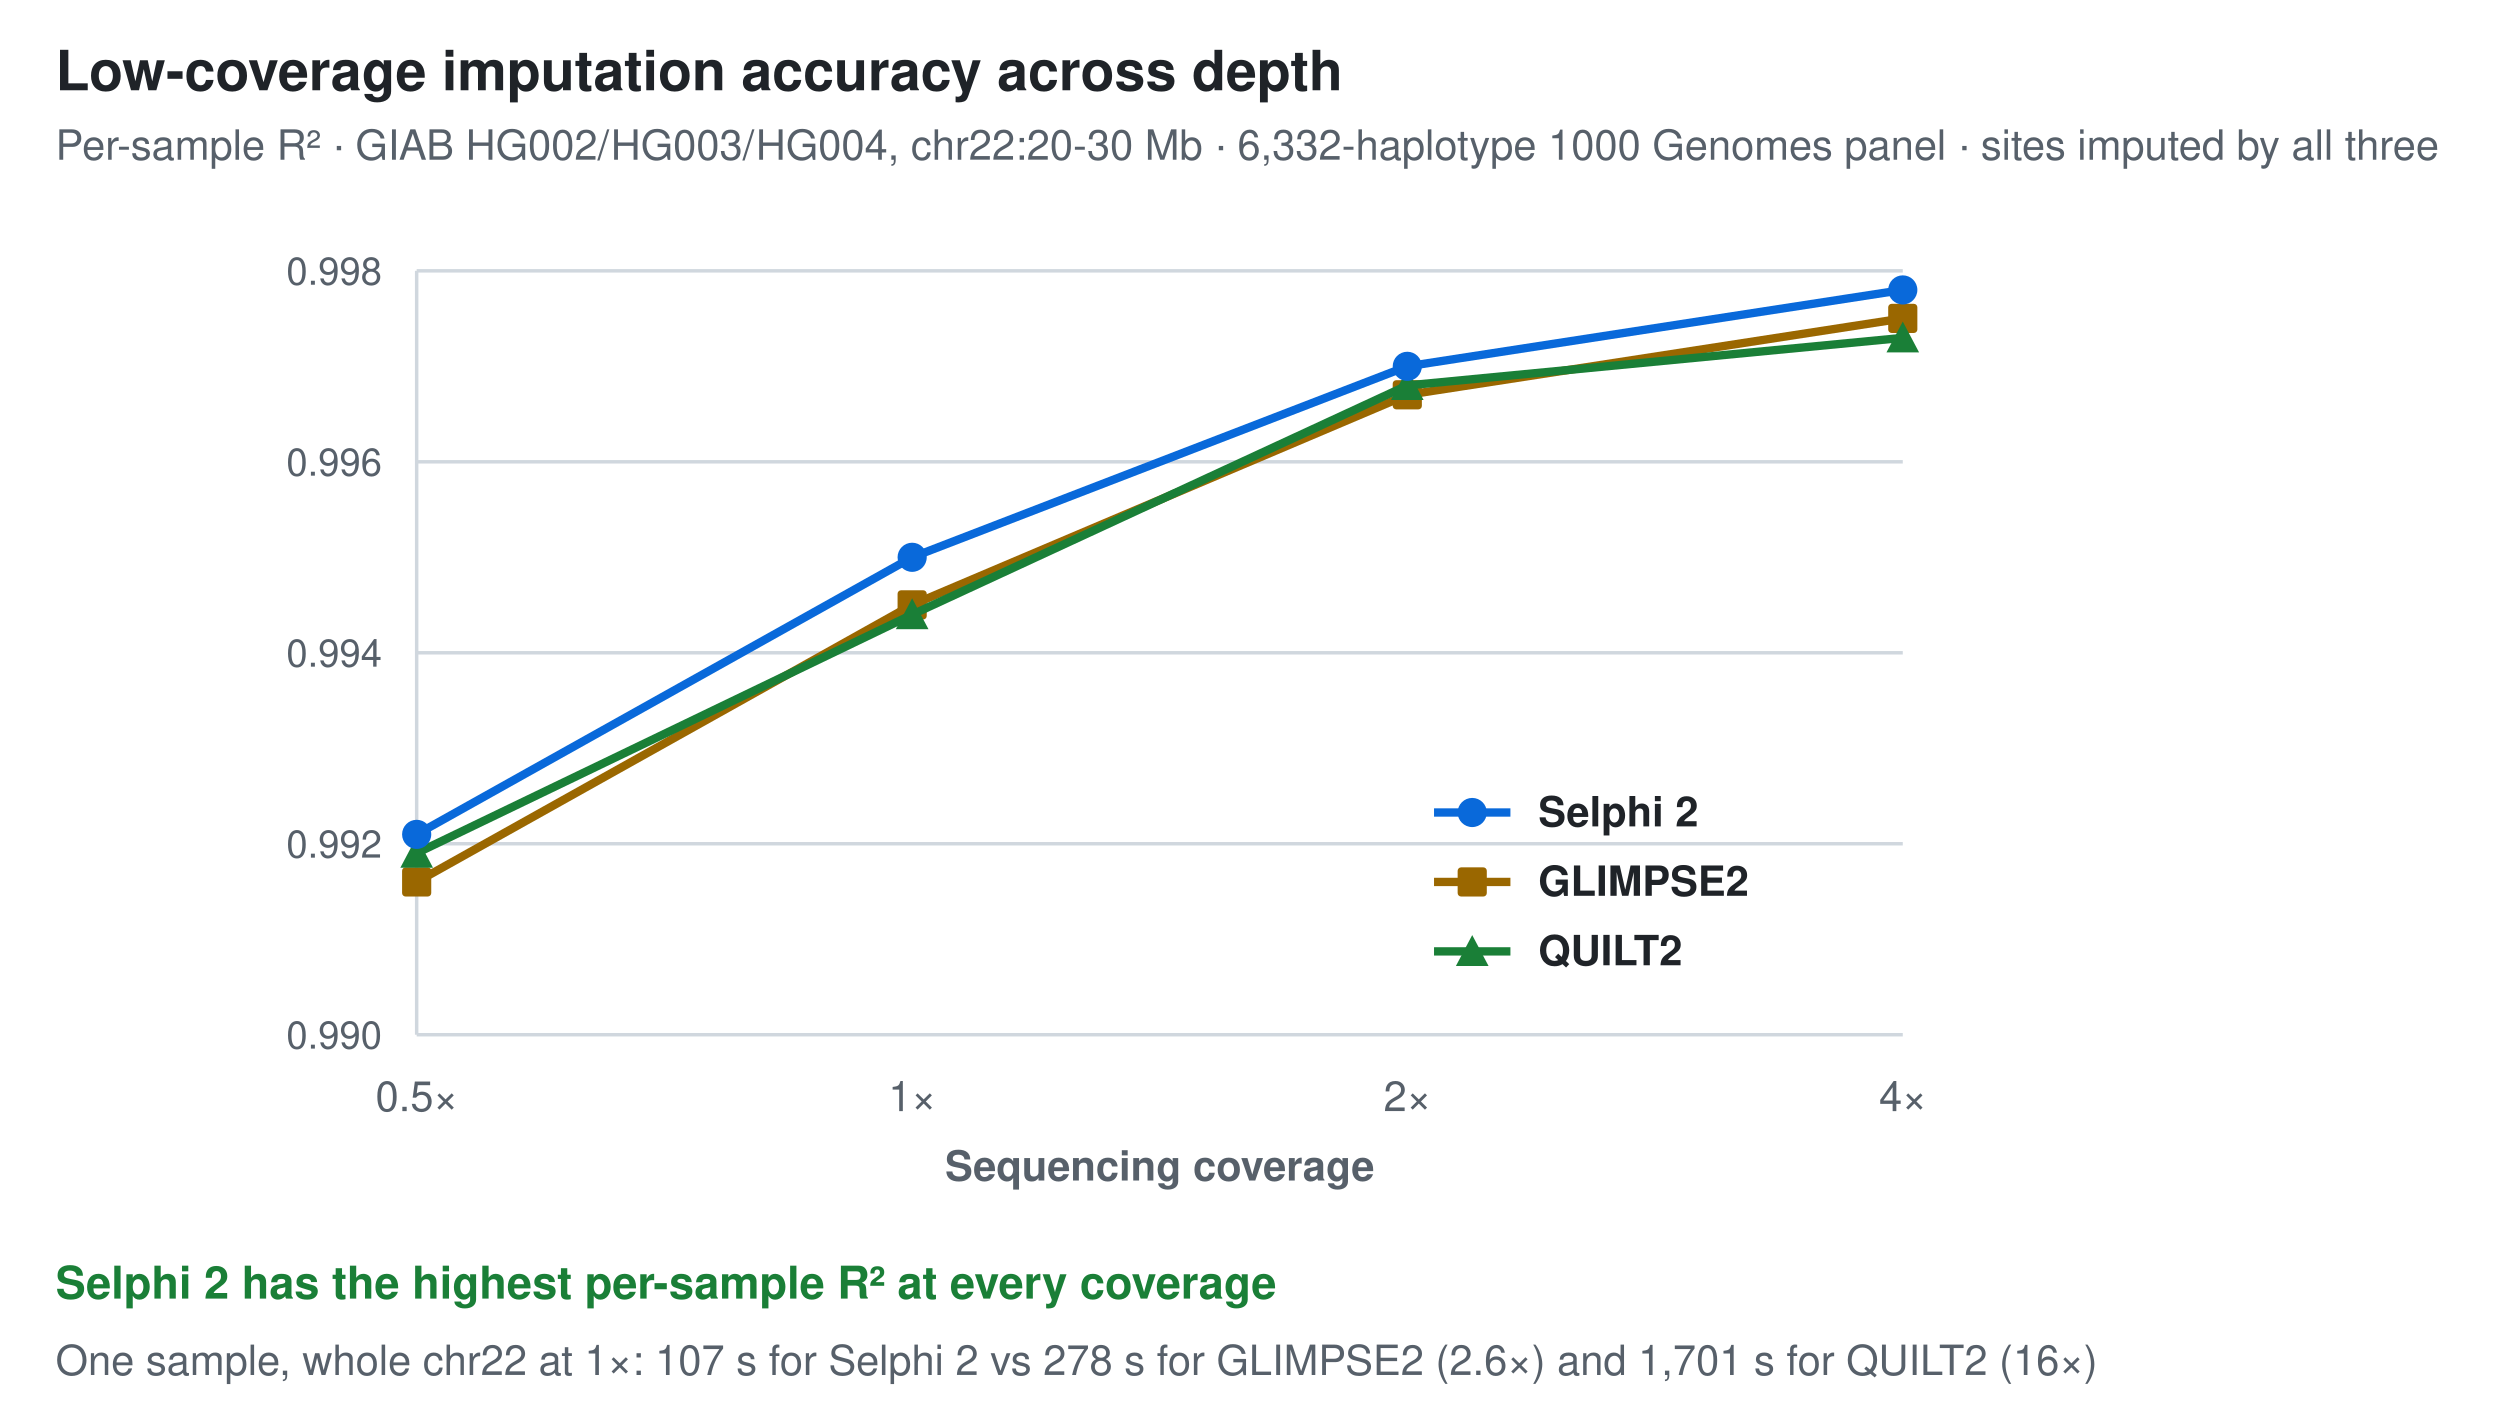
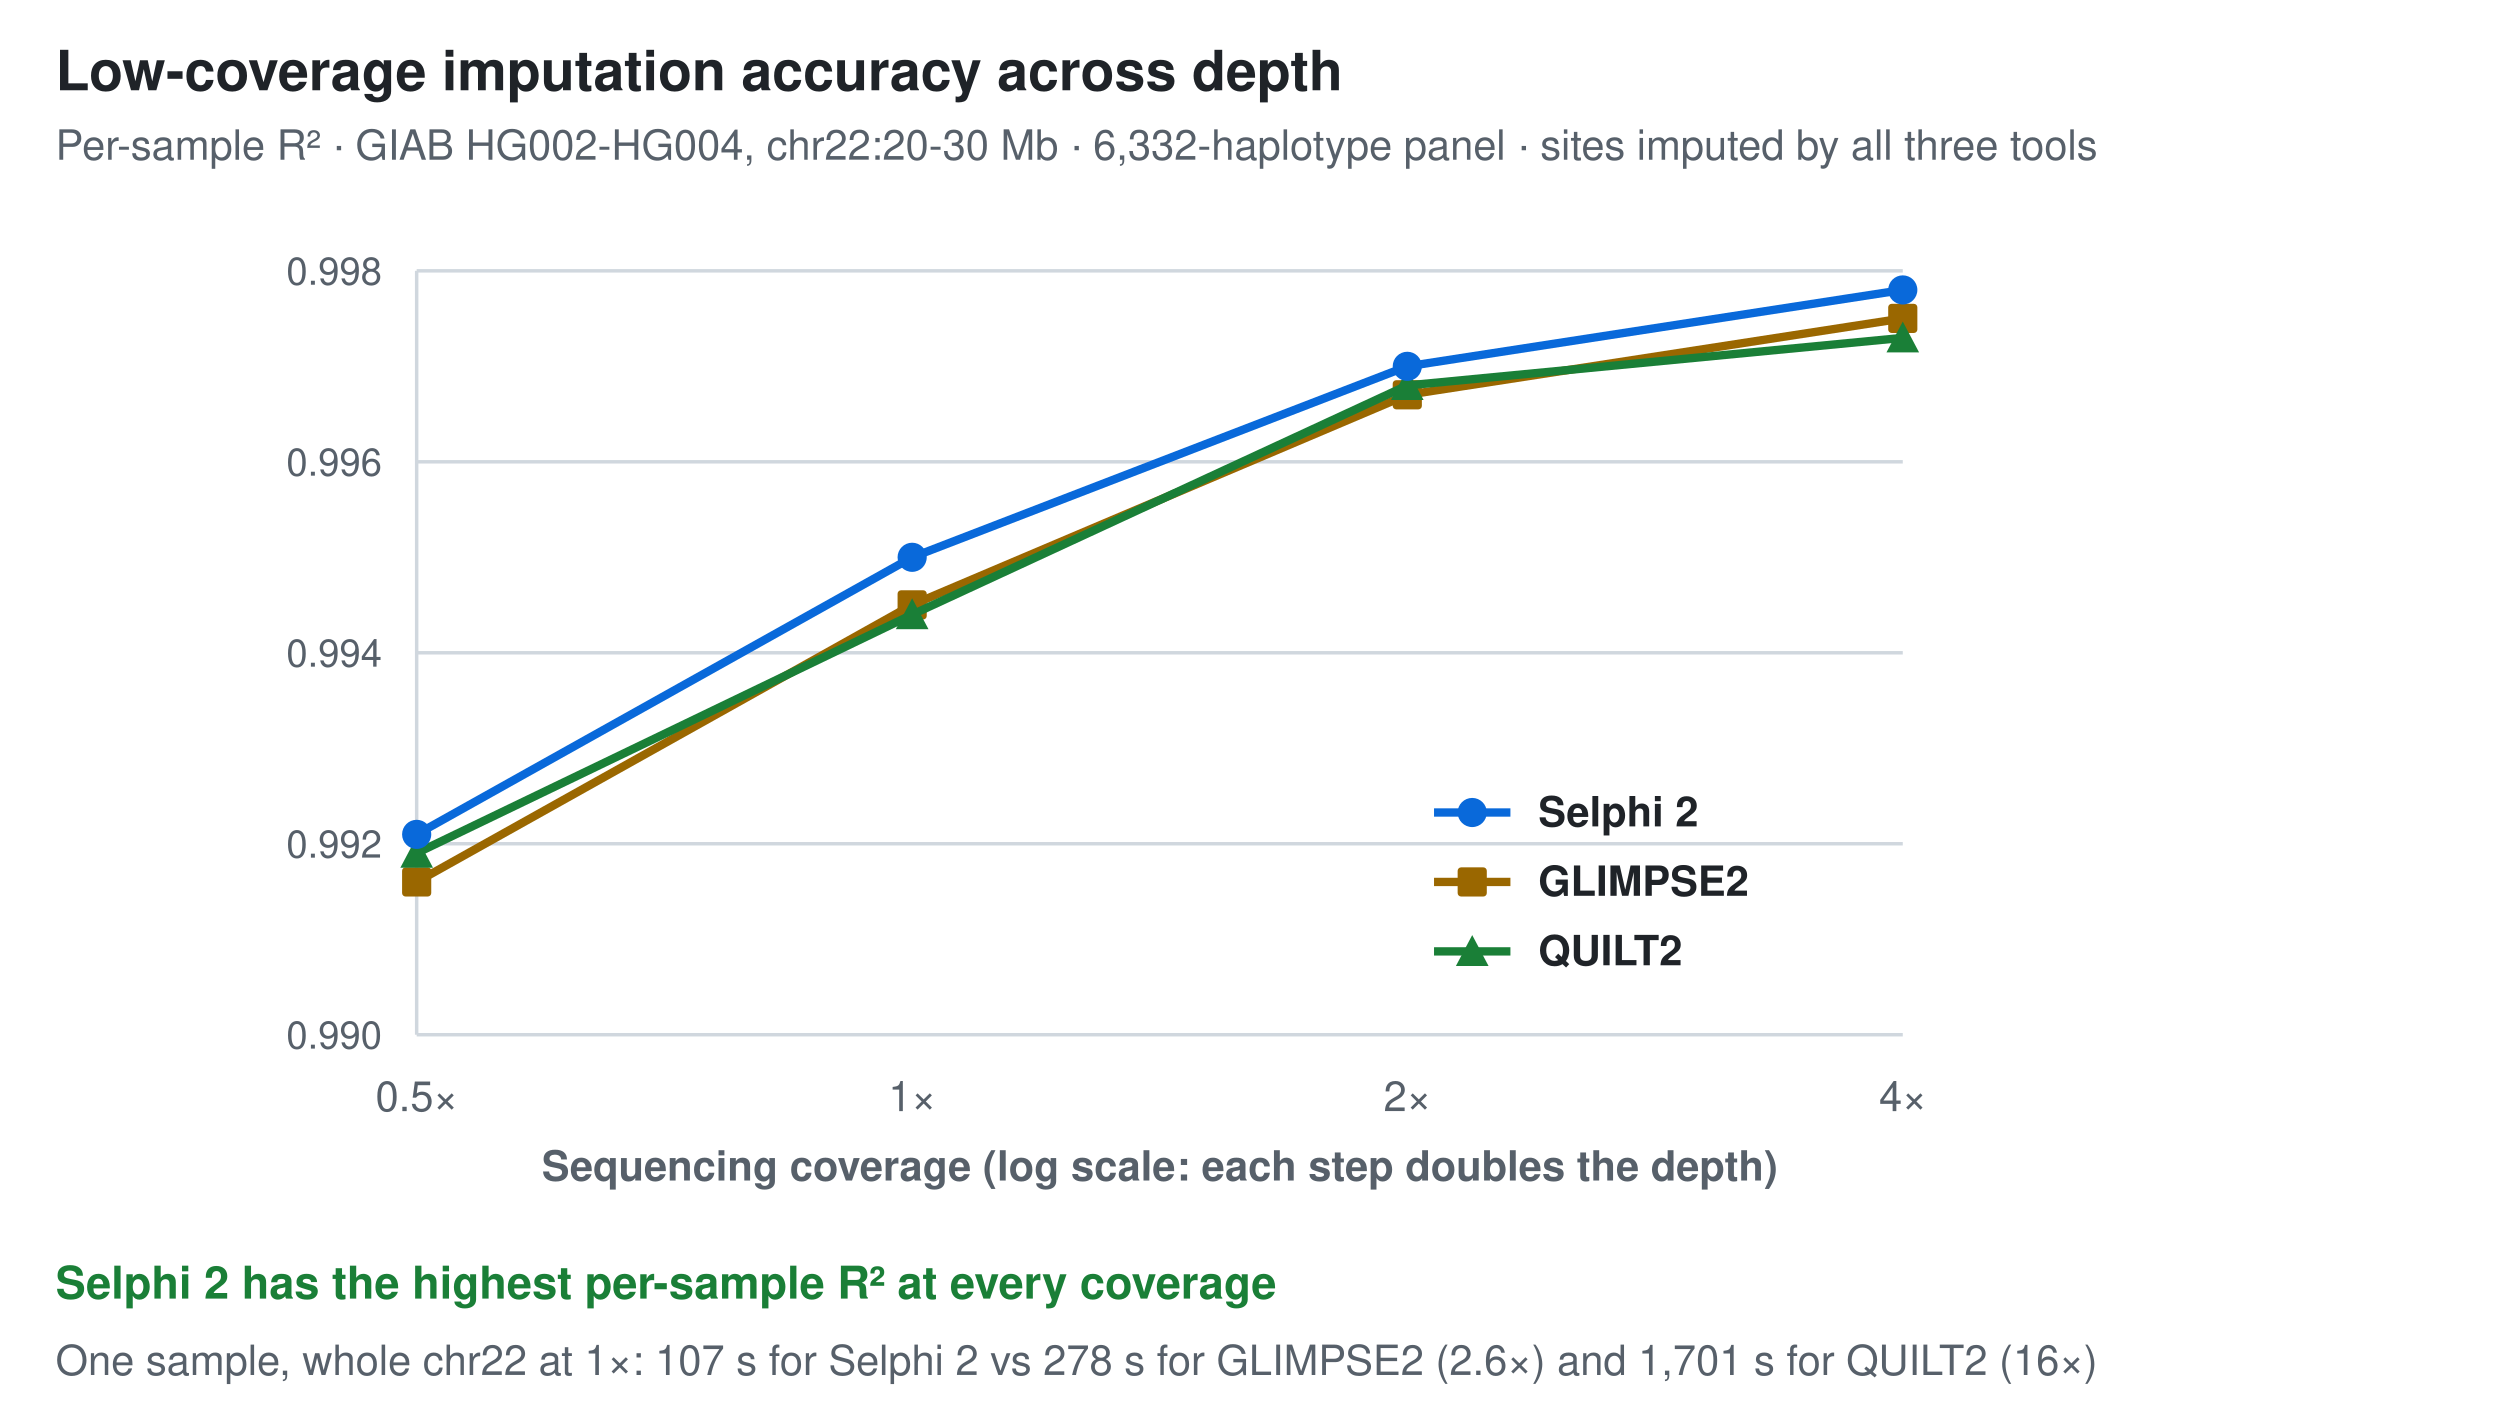
<svg xmlns="http://www.w3.org/2000/svg" viewBox="0 0 720 410" font-family="-apple-system, BlinkMacSystemFont, 'Segoe UI', Helvetica, Arial, sans-serif">
  <text x="16" y="26" fill="#1f2328" font-size="16" font-weight="700">Low-coverage imputation accuracy across depth</text>
-   <text x="16" y="46" fill="#57606a" font-size="12">Per-sample R² · GIAB HG002/HG003/HG004, chr22:20-30 Mb · 6,332-haplotype 1000 Genomes panel · sites imputed by all three</text>
+   <text x="16" y="46" fill="#57606a" font-size="12">Per-sample R² · GIAB HG002-HG004, chr22:20-30 Mb · 6,332-haplotype panel · sites imputed by all three tools</text>
  <line x1="120" y1="298.0" x2="548" y2="298.0" stroke="#d0d7de" stroke-width="1" />
  <text x="110" y="302.0" text-anchor="end" fill="#57606a" font-size="11">0.990</text>
  <line x1="120" y1="243.0" x2="548" y2="243.0" stroke="#d0d7de" stroke-width="1" />
  <text x="110" y="247.0" text-anchor="end" fill="#57606a" font-size="11">0.992</text>
  <line x1="120" y1="188.0" x2="548" y2="188.0" stroke="#d0d7de" stroke-width="1" />
  <text x="110" y="192.0" text-anchor="end" fill="#57606a" font-size="11">0.994</text>
  <line x1="120" y1="133.0" x2="548" y2="133.0" stroke="#d0d7de" stroke-width="1" />
  <text x="110" y="137.0" text-anchor="end" fill="#57606a" font-size="11">0.996</text>
  <line x1="120" y1="78.0" x2="548" y2="78.0" stroke="#d0d7de" stroke-width="1" />
  <text x="110" y="82.0" text-anchor="end" fill="#57606a" font-size="11">0.998</text>
  <text x="120.0" y="320" text-anchor="middle" fill="#57606a" font-size="12">0.5×</text>
  <text x="262.7" y="320" text-anchor="middle" fill="#57606a" font-size="12">1×</text>
  <text x="405.3" y="320" text-anchor="middle" fill="#57606a" font-size="12">2×</text>
  <text x="548.0" y="320" text-anchor="middle" fill="#57606a" font-size="12">4×</text>
-   <text x="334.0" y="340" text-anchor="middle" fill="#57606a" font-size="12" font-weight="600">Sequencing coverage</text>
+   <text x="334.0" y="340" text-anchor="middle" fill="#57606a" font-size="12" font-weight="600">Sequencing coverage (log scale: each step doubles the depth)</text>
  <line x1="120" y1="78" x2="120" y2="298" stroke="#d0d7de" stroke-width="1" />
  <polyline points="120.0,254.0 262.7,174.2 405.3,113.7 548.0,91.7" fill="none" stroke="#9a6700" stroke-width="2.4" />
  <rect x="115.8" y="249.8" width="8.4" height="8.4" rx="1" fill="#9a6700" />
  <rect x="258.5" y="170.0" width="8.4" height="8.4" rx="1" fill="#9a6700" />
  <rect x="401.1" y="109.5" width="8.4" height="8.4" rx="1" fill="#9a6700" />
  <rect x="543.8" y="87.5" width="8.4" height="8.4" rx="1" fill="#9a6700" />
  <polyline points="120.0,245.7 262.7,177.0 405.3,111.0 548.0,97.3" fill="none" stroke="#1a7f37" stroke-width="2.4" />
  <polygon points="120.0,241.0 115.3,249.9 124.7,249.9" fill="#1a7f37" />
  <polygon points="262.7,172.3 258.0,181.2 267.4,181.2" fill="#1a7f37" />
  <polygon points="405.3,106.3 400.6,115.2 410.0,115.2" fill="#1a7f37" />
  <polygon points="548.0,92.6 543.3,101.5 552.7,101.5" fill="#1a7f37" />
  <polyline points="120.0,240.3 262.7,160.5 405.3,105.5 548.0,83.5" fill="none" stroke="#0969da" stroke-width="2.4" />
  <circle cx="120.0" cy="240.3" r="4.2" fill="#0969da" />
  <circle cx="262.7" cy="160.5" r="4.2" fill="#0969da" />
  <circle cx="405.3" cy="105.5" r="4.2" fill="#0969da" />
  <circle cx="548.0" cy="83.5" r="4.2" fill="#0969da" />
  <line x1="413" y1="234" x2="435" y2="234" stroke="#0969da" stroke-width="2.4" />
  <circle cx="424.0" cy="234.0" r="4.2" fill="#0969da" />
  <text x="443" y="238" fill="#1f2328" font-size="12" font-weight="600">Selphi 2</text>
  <line x1="413" y1="254" x2="435" y2="254" stroke="#9a6700" stroke-width="2.4" />
  <rect x="419.8" y="249.8" width="8.4" height="8.4" rx="1" fill="#9a6700" />
  <text x="443" y="258" fill="#1f2328" font-size="12" font-weight="600">GLIMPSE2</text>
  <line x1="413" y1="274" x2="435" y2="274" stroke="#1a7f37" stroke-width="2.4" />
  <polygon points="424.0,269.3 419.3,278.2 428.7,278.2" fill="#1a7f37" />
  <text x="443" y="278" fill="#1f2328" font-size="12" font-weight="600">QUILT2</text>
  <text x="16" y="374" fill="#1a7f37" font-size="13" font-weight="700">Selphi 2 has the highest per-sample R² at every coverage</text>
  <text x="16" y="396" fill="#57606a" font-size="12">One sample, whole chr22 at 1×: 107 s for Selphi 2 vs 278 s for GLIMPSE2 (2.6×) and 1,701 s for QUILT2 (16×)</text>
</svg>
